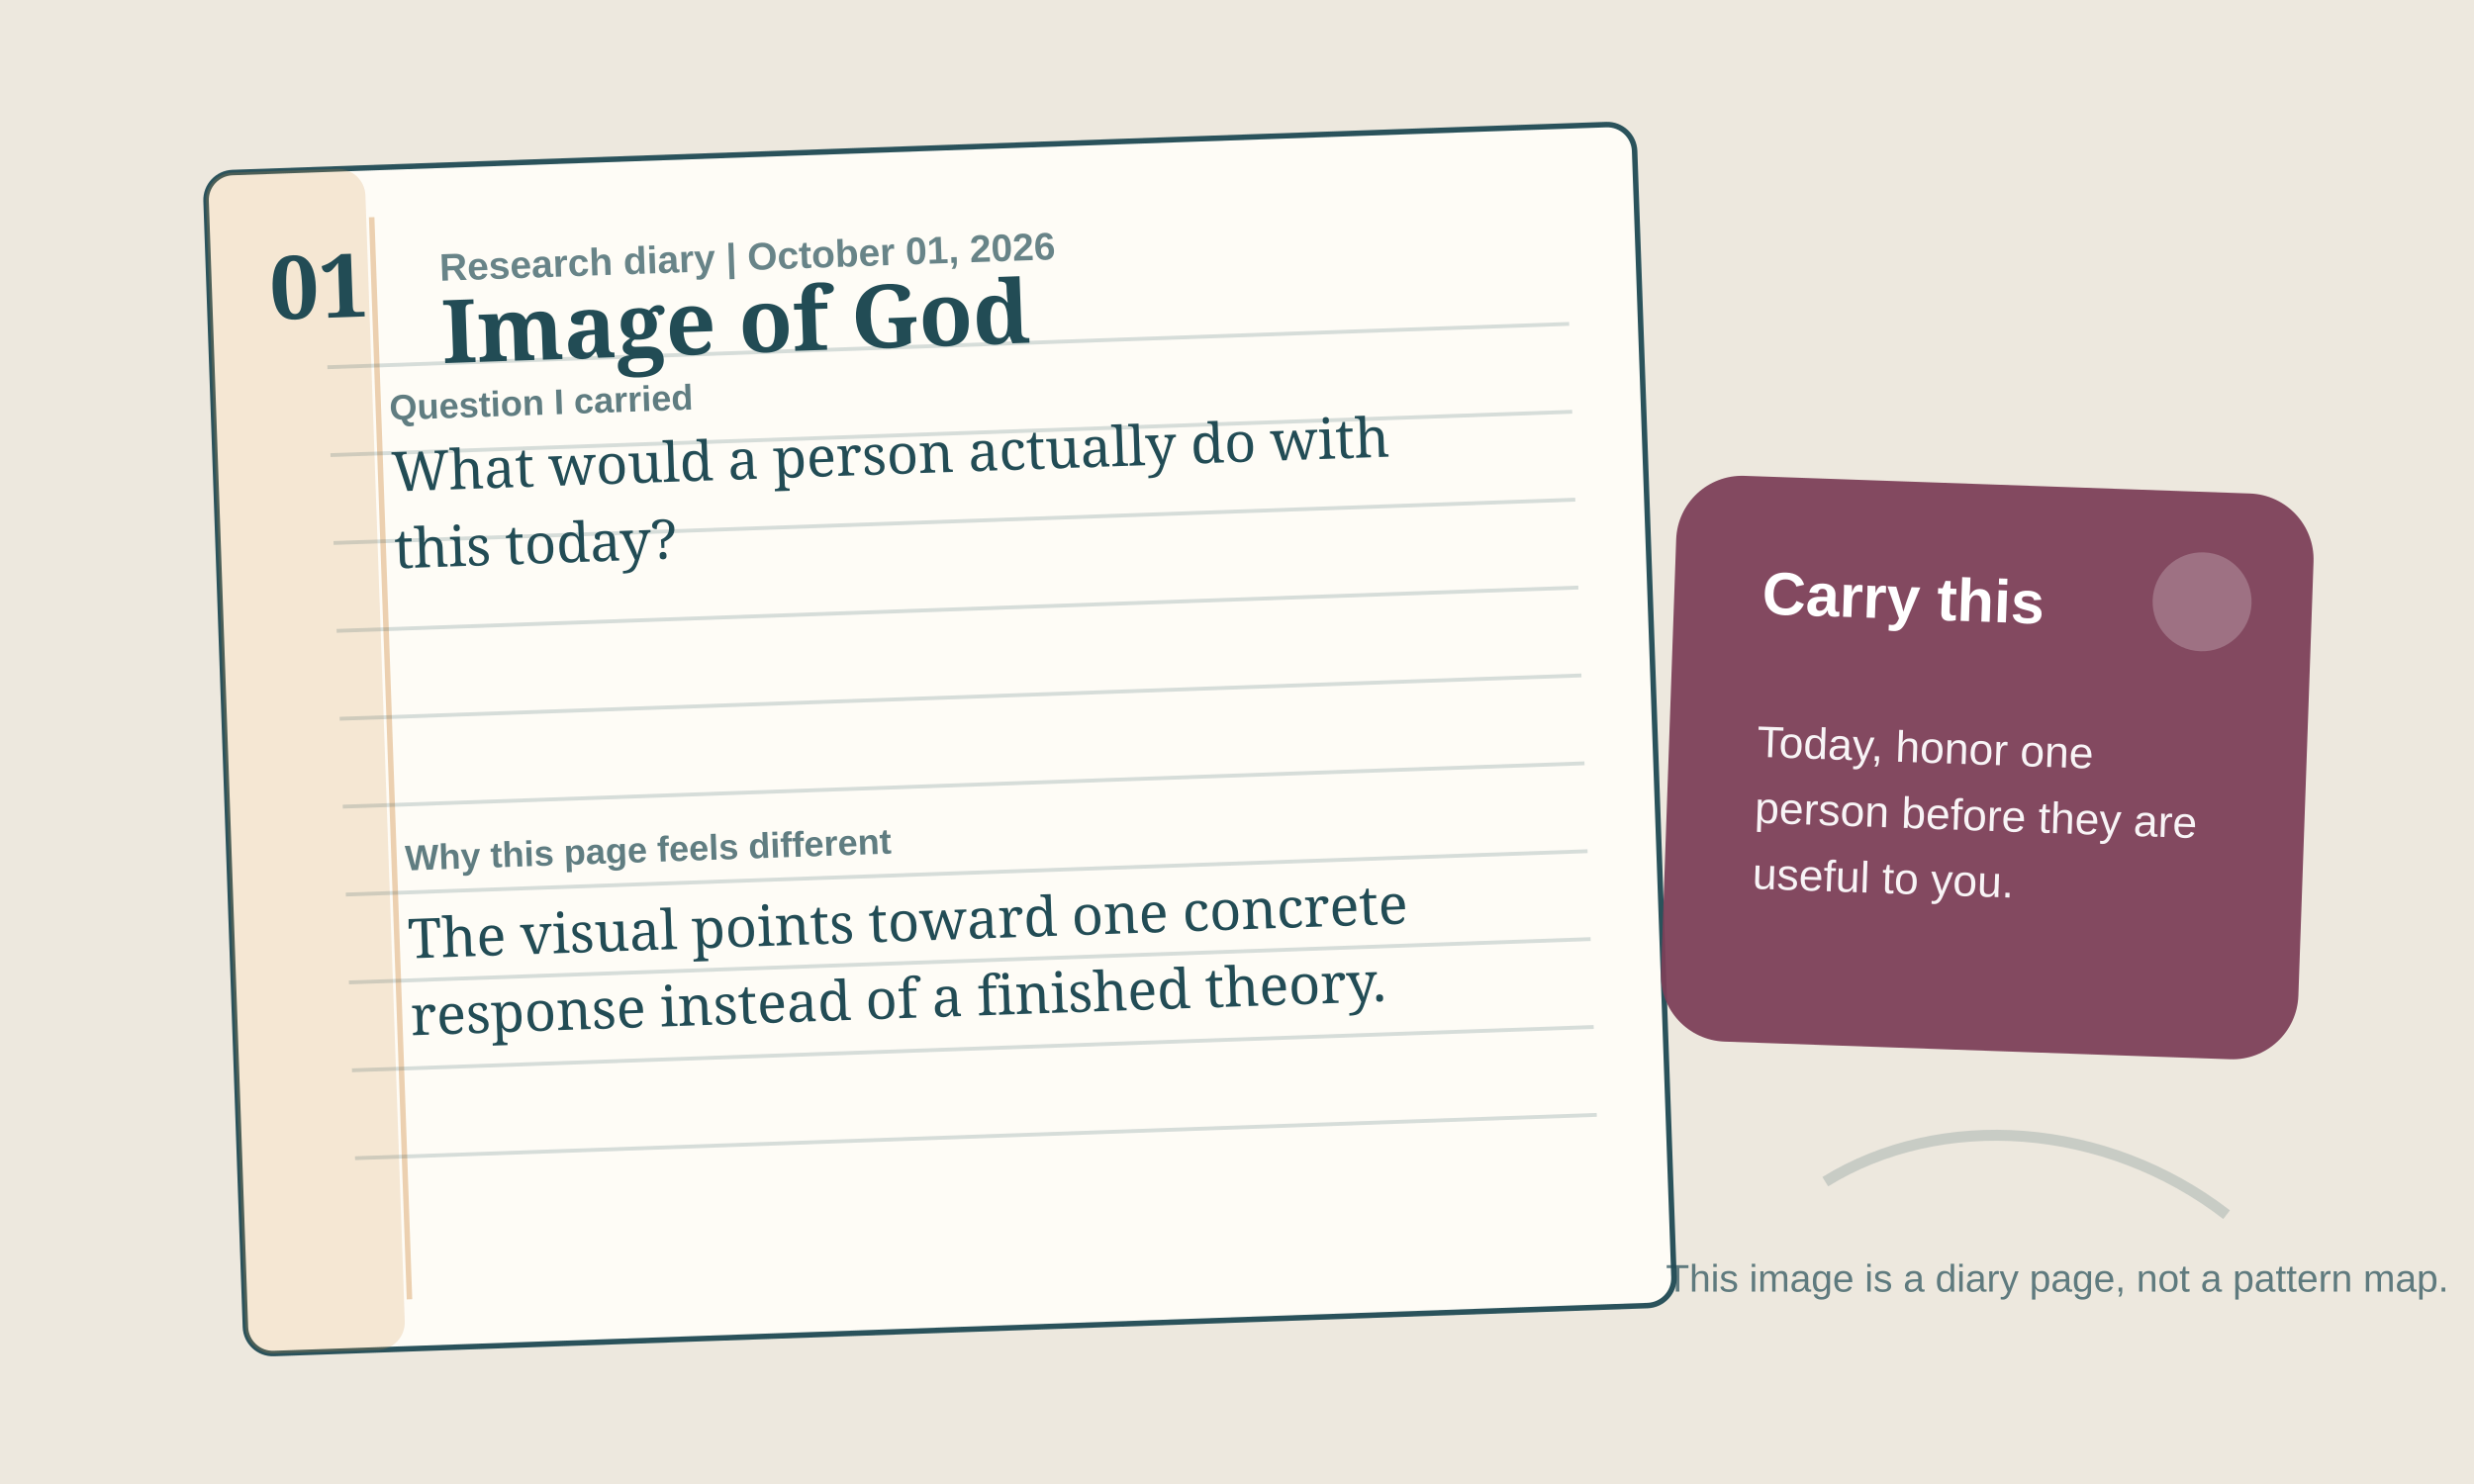
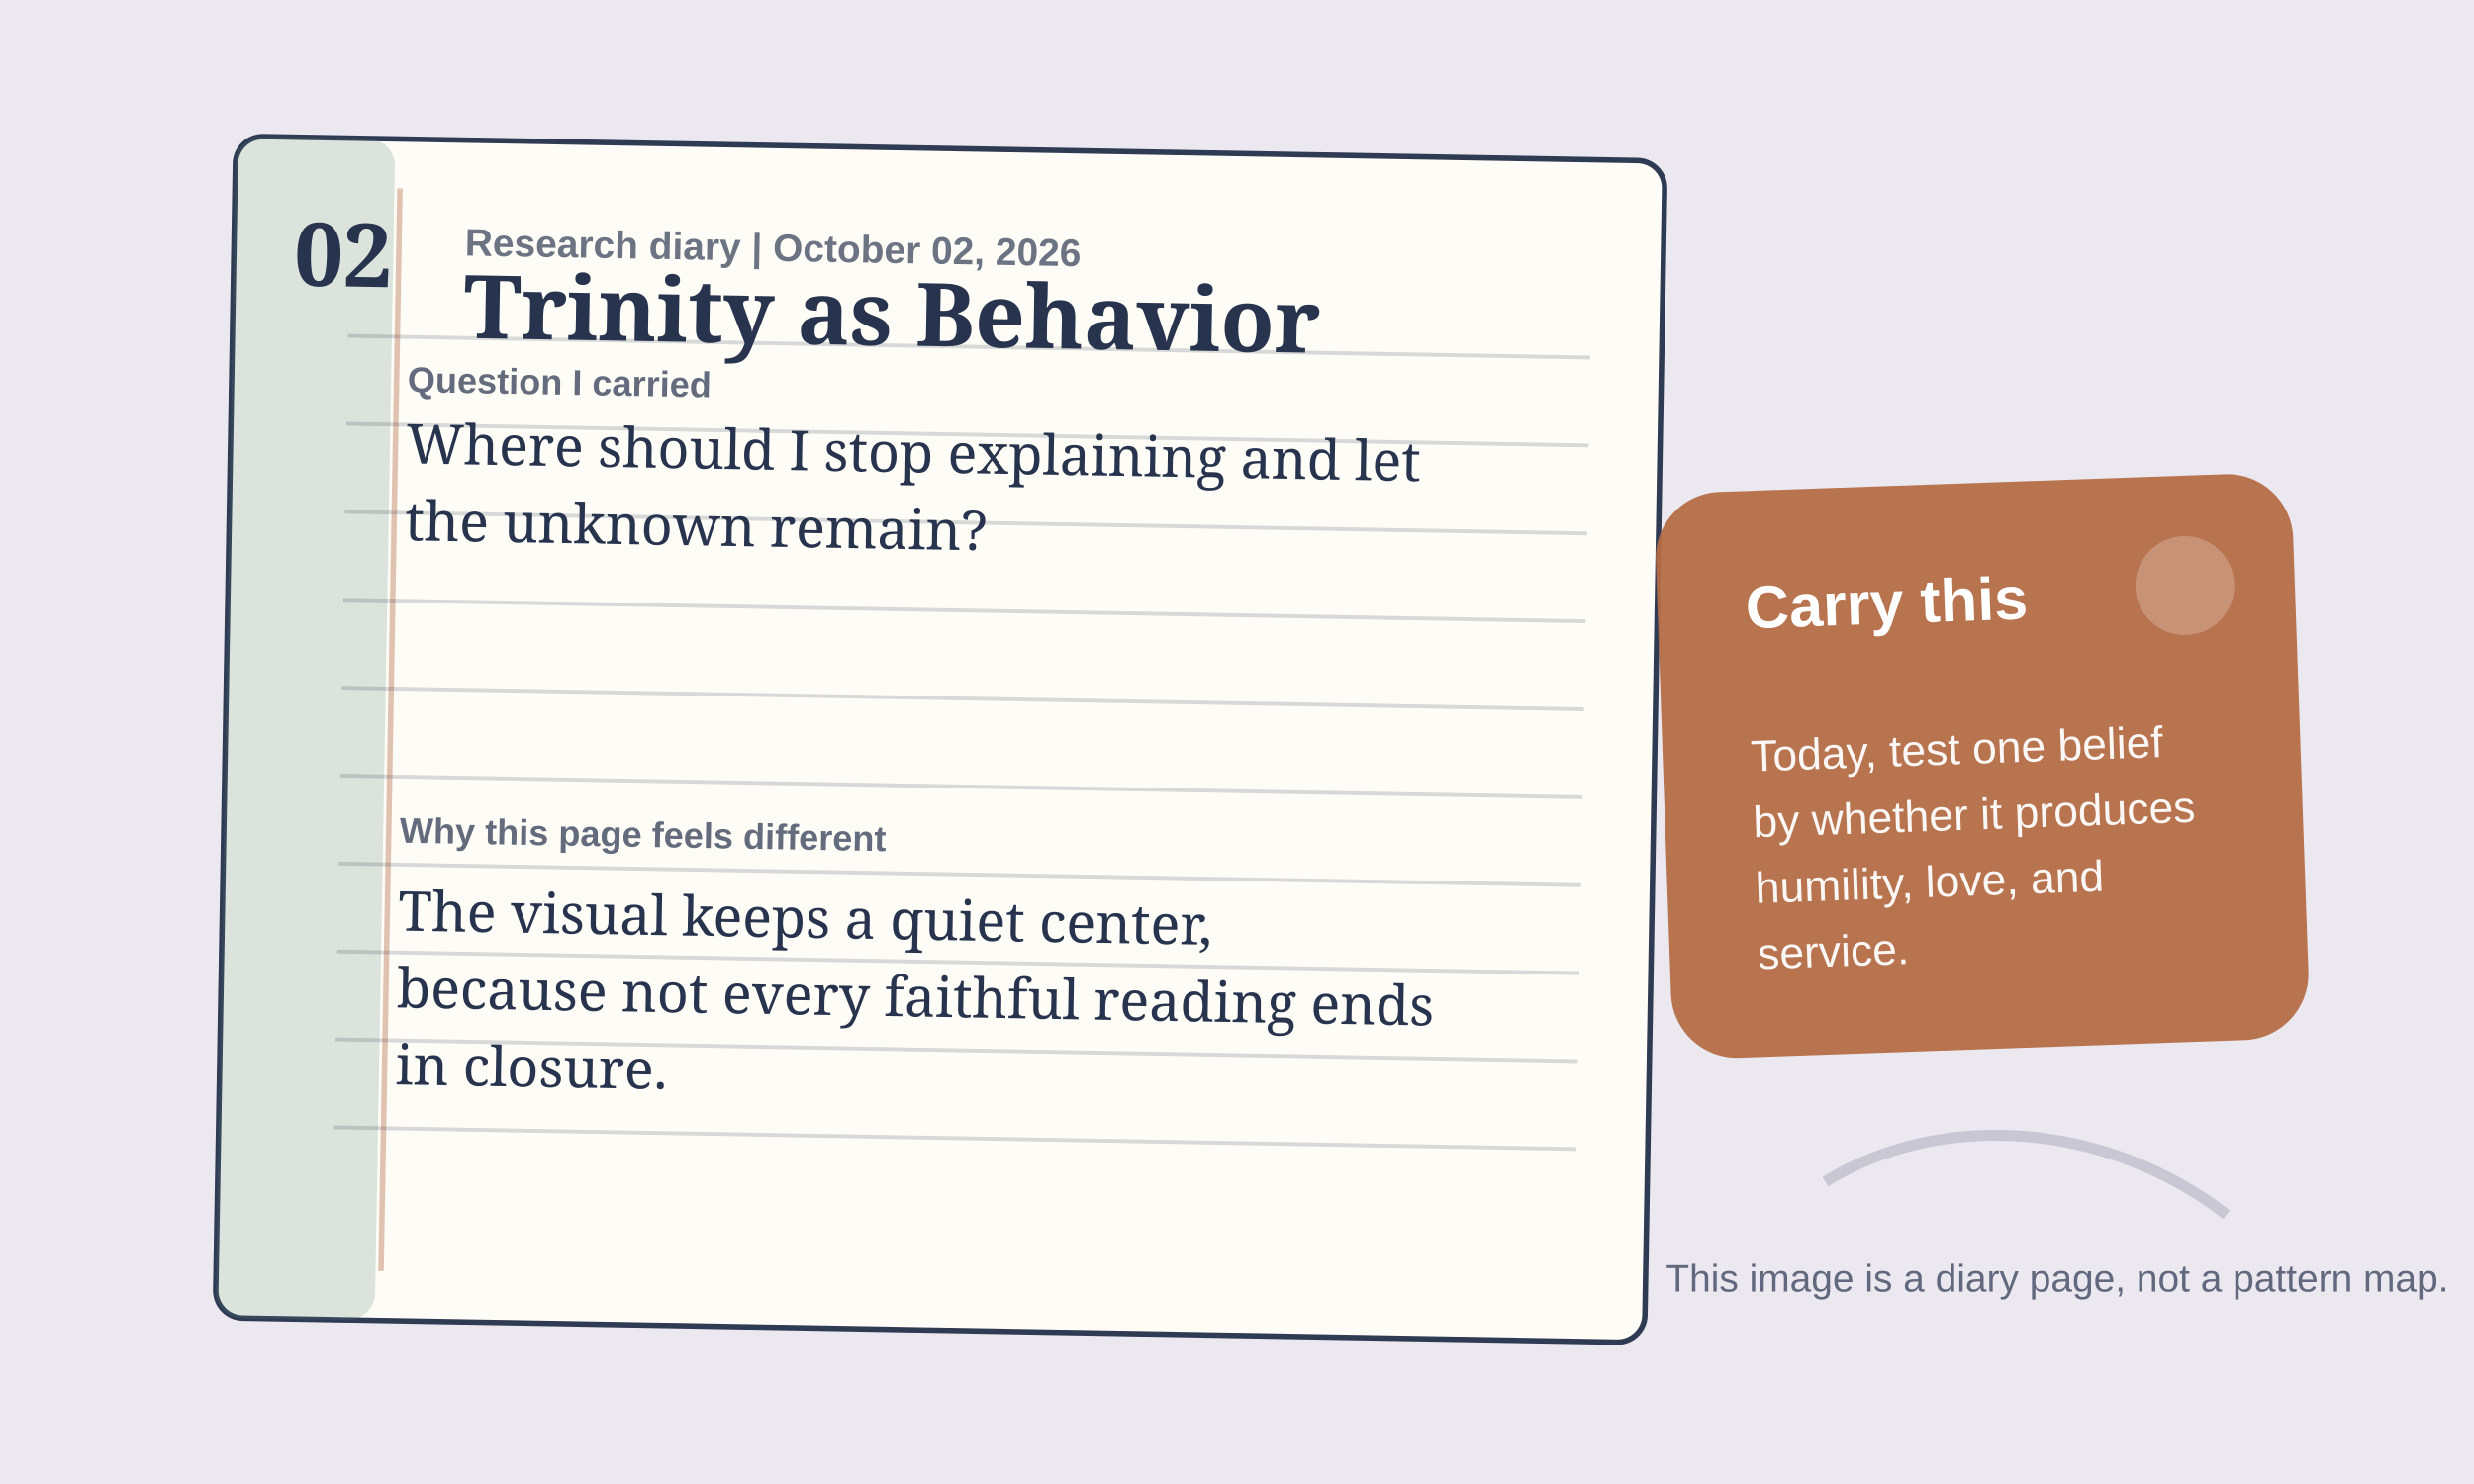
<svg xmlns="http://www.w3.org/2000/svg" width="900" height="540" viewBox="0 0 900 540" role="img" aria-labelledby="title desc">
  <style>
-     .eyebrow { font: 700 14px Arial, sans-serif; letter-spacing: 0; fill: #224c55; opacity: 0.68; }
-     .title { font: 700 32px Georgia, serif; letter-spacing: 0; fill: #224c55; }
-     .diary { font: 20px Georgia, serif; letter-spacing: 0; fill: #224c55; }
-     .label { font: 700 13px Arial, sans-serif; letter-spacing: 0; fill: #224c55; opacity: 0.72; }
+     .eyebrow { font: 700 14px Arial, sans-serif; letter-spacing: 0; fill: #28334d; opacity: 0.68; }
+     .title { font: 700 32px Georgia, serif; letter-spacing: 0; fill: #28334d; }
+     .diary { font: 20px Georgia, serif; letter-spacing: 0; fill: #28334d; }
+     .label { font: 700 13px Arial, sans-serif; letter-spacing: 0; fill: #28334d; opacity: 0.72; }
    .cardtitle { font: 700 22px Arial, sans-serif; letter-spacing: 0; fill: #ffffff; }
    .cardtext { font: 16px Arial, sans-serif; letter-spacing: 0; fill: #ffffff; opacity: 0.94; }
-     .small { font: 14px Arial, sans-serif; letter-spacing: 0; fill: #224c55; opacity: 0.70; }
+     .small { font: 14px Arial, sans-serif; letter-spacing: 0; fill: #28334d; opacity: 0.70; }
  </style>
-   <rect width="900" height="540" fill="#f7efe5" />
-   <rect x="0" y="0" width="900" height="540" fill="#224c55" opacity="0.05" />
-   <g transform="rotate(-2 340 270)">
-     <rect x="82" y="54" width="520" height="430" rx="10" fill="#fffdf7" stroke="#224c55" stroke-width="2" opacity="0.96" />
-     <rect x="82" y="54" width="58" height="430" rx="10" fill="#d18f46" opacity="0.20" />
-     <line x1="142" y1="72" x2="142" y2="466" stroke="#d18f46" stroke-width="2" opacity="0.40" />
-     <line x1="124" y1="126" x2="576" y2="126" stroke="#224c55" stroke-width="1.4" opacity="0.18" />
-     <line x1="124" y1="158" x2="576" y2="158" stroke="#224c55" stroke-width="1.4" opacity="0.18" />
-     <line x1="124" y1="190" x2="576" y2="190" stroke="#224c55" stroke-width="1.4" opacity="0.18" />
-     <line x1="124" y1="222" x2="576" y2="222" stroke="#224c55" stroke-width="1.4" opacity="0.18" />
-     <line x1="124" y1="254" x2="576" y2="254" stroke="#224c55" stroke-width="1.4" opacity="0.18" />
-     <line x1="124" y1="286" x2="576" y2="286" stroke="#224c55" stroke-width="1.4" opacity="0.18" />
-     <line x1="124" y1="318" x2="576" y2="318" stroke="#224c55" stroke-width="1.4" opacity="0.18" />
-     <line x1="124" y1="350" x2="576" y2="350" stroke="#224c55" stroke-width="1.4" opacity="0.18" />
-     <line x1="124" y1="382" x2="576" y2="382" stroke="#224c55" stroke-width="1.4" opacity="0.18" />
-     <line x1="124" y1="414" x2="576" y2="414" stroke="#224c55" stroke-width="1.4" opacity="0.18" />
-     <text x="166" y="96" class="eyebrow">Research diary | October 01, 2026</text>
-     <text x="166" y="126" class="title">Image of God</text>
+   <rect width="900" height="540" fill="#f4f1f8" />
+   <rect x="0" y="0" width="900" height="540" fill="#28334d" opacity="0.05" />
+   <g transform="rotate(1 340 270)">
+     <rect x="82" y="54" width="520" height="430" rx="10" fill="#fffdf7" stroke="#28334d" stroke-width="2" opacity="0.96" />
+     <rect x="82" y="54" width="58" height="430" rx="10" fill="#4f7d73" opacity="0.20" />
+     <line x1="142" y1="72" x2="142" y2="466" stroke="#b56b45" stroke-width="2" opacity="0.40" />
+     <line x1="124" y1="126" x2="576" y2="126" stroke="#28334d" stroke-width="1.4" opacity="0.18" />
+     <line x1="124" y1="158" x2="576" y2="158" stroke="#28334d" stroke-width="1.4" opacity="0.18" />
+     <line x1="124" y1="190" x2="576" y2="190" stroke="#28334d" stroke-width="1.4" opacity="0.18" />
+     <line x1="124" y1="222" x2="576" y2="222" stroke="#28334d" stroke-width="1.4" opacity="0.18" />
+     <line x1="124" y1="254" x2="576" y2="254" stroke="#28334d" stroke-width="1.4" opacity="0.18" />
+     <line x1="124" y1="286" x2="576" y2="286" stroke="#28334d" stroke-width="1.4" opacity="0.18" />
+     <line x1="124" y1="318" x2="576" y2="318" stroke="#28334d" stroke-width="1.4" opacity="0.18" />
+     <line x1="124" y1="350" x2="576" y2="350" stroke="#28334d" stroke-width="1.4" opacity="0.18" />
+     <line x1="124" y1="382" x2="576" y2="382" stroke="#28334d" stroke-width="1.4" opacity="0.18" />
+     <line x1="124" y1="414" x2="576" y2="414" stroke="#28334d" stroke-width="1.4" opacity="0.18" />
+     <text x="166" y="96" class="eyebrow">Research diary | October 02, 2026</text>
+     <text x="166" y="126" class="title">Trinity as Behavior</text>
    <text x="146" y="146" class="label">Question I carried</text>
-     <text x="104" y="108" class="title">01</text>
+     <text x="104" y="108" class="title">02</text>
  </g>
-   <g transform="rotate(-2 340 270)">
-     <text x="146" y="172" class="diary">What would a person actually do with</text>
-     <text x="146" y="200" class="diary">this today?</text>
+   <g transform="rotate(1 340 270)">
+     <text x="146" y="172" class="diary">Where should I stop explaining and let</text>
+     <text x="146" y="200" class="diary">the unknown remain?</text>
    <text x="146" y="310" class="label">Why this page feels different</text>
-     <text x="146" y="342" class="diary">The visual points toward one concrete</text>
-     <text x="146" y="370" class="diary">response instead of a finished theory.</text>
+     <text x="146" y="342" class="diary">The visual keeps a quiet center,</text>
+     <text x="146" y="370" class="diary">because not every faithful reading ends</text>
+     <text x="146" y="398" class="diary">in closure.</text>
  </g>
-   <g transform="rotate(2 714 306)">
-     <rect x="606" y="176" width="232" height="206" rx="24" fill="#7c3f58" opacity="0.94" />
+   <g transform="rotate(-2 714 306)">
+     <rect x="606" y="176" width="232" height="206" rx="24" fill="#b56b45" opacity="0.94" />
    <circle cx="798" cy="216" r="18" fill="#ffffff" opacity="0.22" />
    <text x="638" y="226" class="cardtitle">Carry this</text>
-     <text x="638" y="278" class="cardtext">Today, honor one</text>
-     <text x="638" y="302" class="cardtext">person before they are</text>
-     <text x="638" y="326" class="cardtext">useful to you.</text>
+     <text x="638" y="278" class="cardtext">Today, test one belief</text>
+     <text x="638" y="302" class="cardtext">by whether it produces</text>
+     <text x="638" y="326" class="cardtext">humility, love, and</text>
+     <text x="638" y="350" class="cardtext">service.</text>
  </g>
-   <path d="M664 430 C706 404 766 408 810 442" fill="none" stroke="#224c55" stroke-width="4" opacity="0.18" />
+   <path d="M664 430 C706 404 766 408 810 442" fill="none" stroke="#28334d" stroke-width="4" opacity="0.18" />
  <text x="606" y="470" class="small">This image is a diary page, not a pattern map.</text>
</svg>
